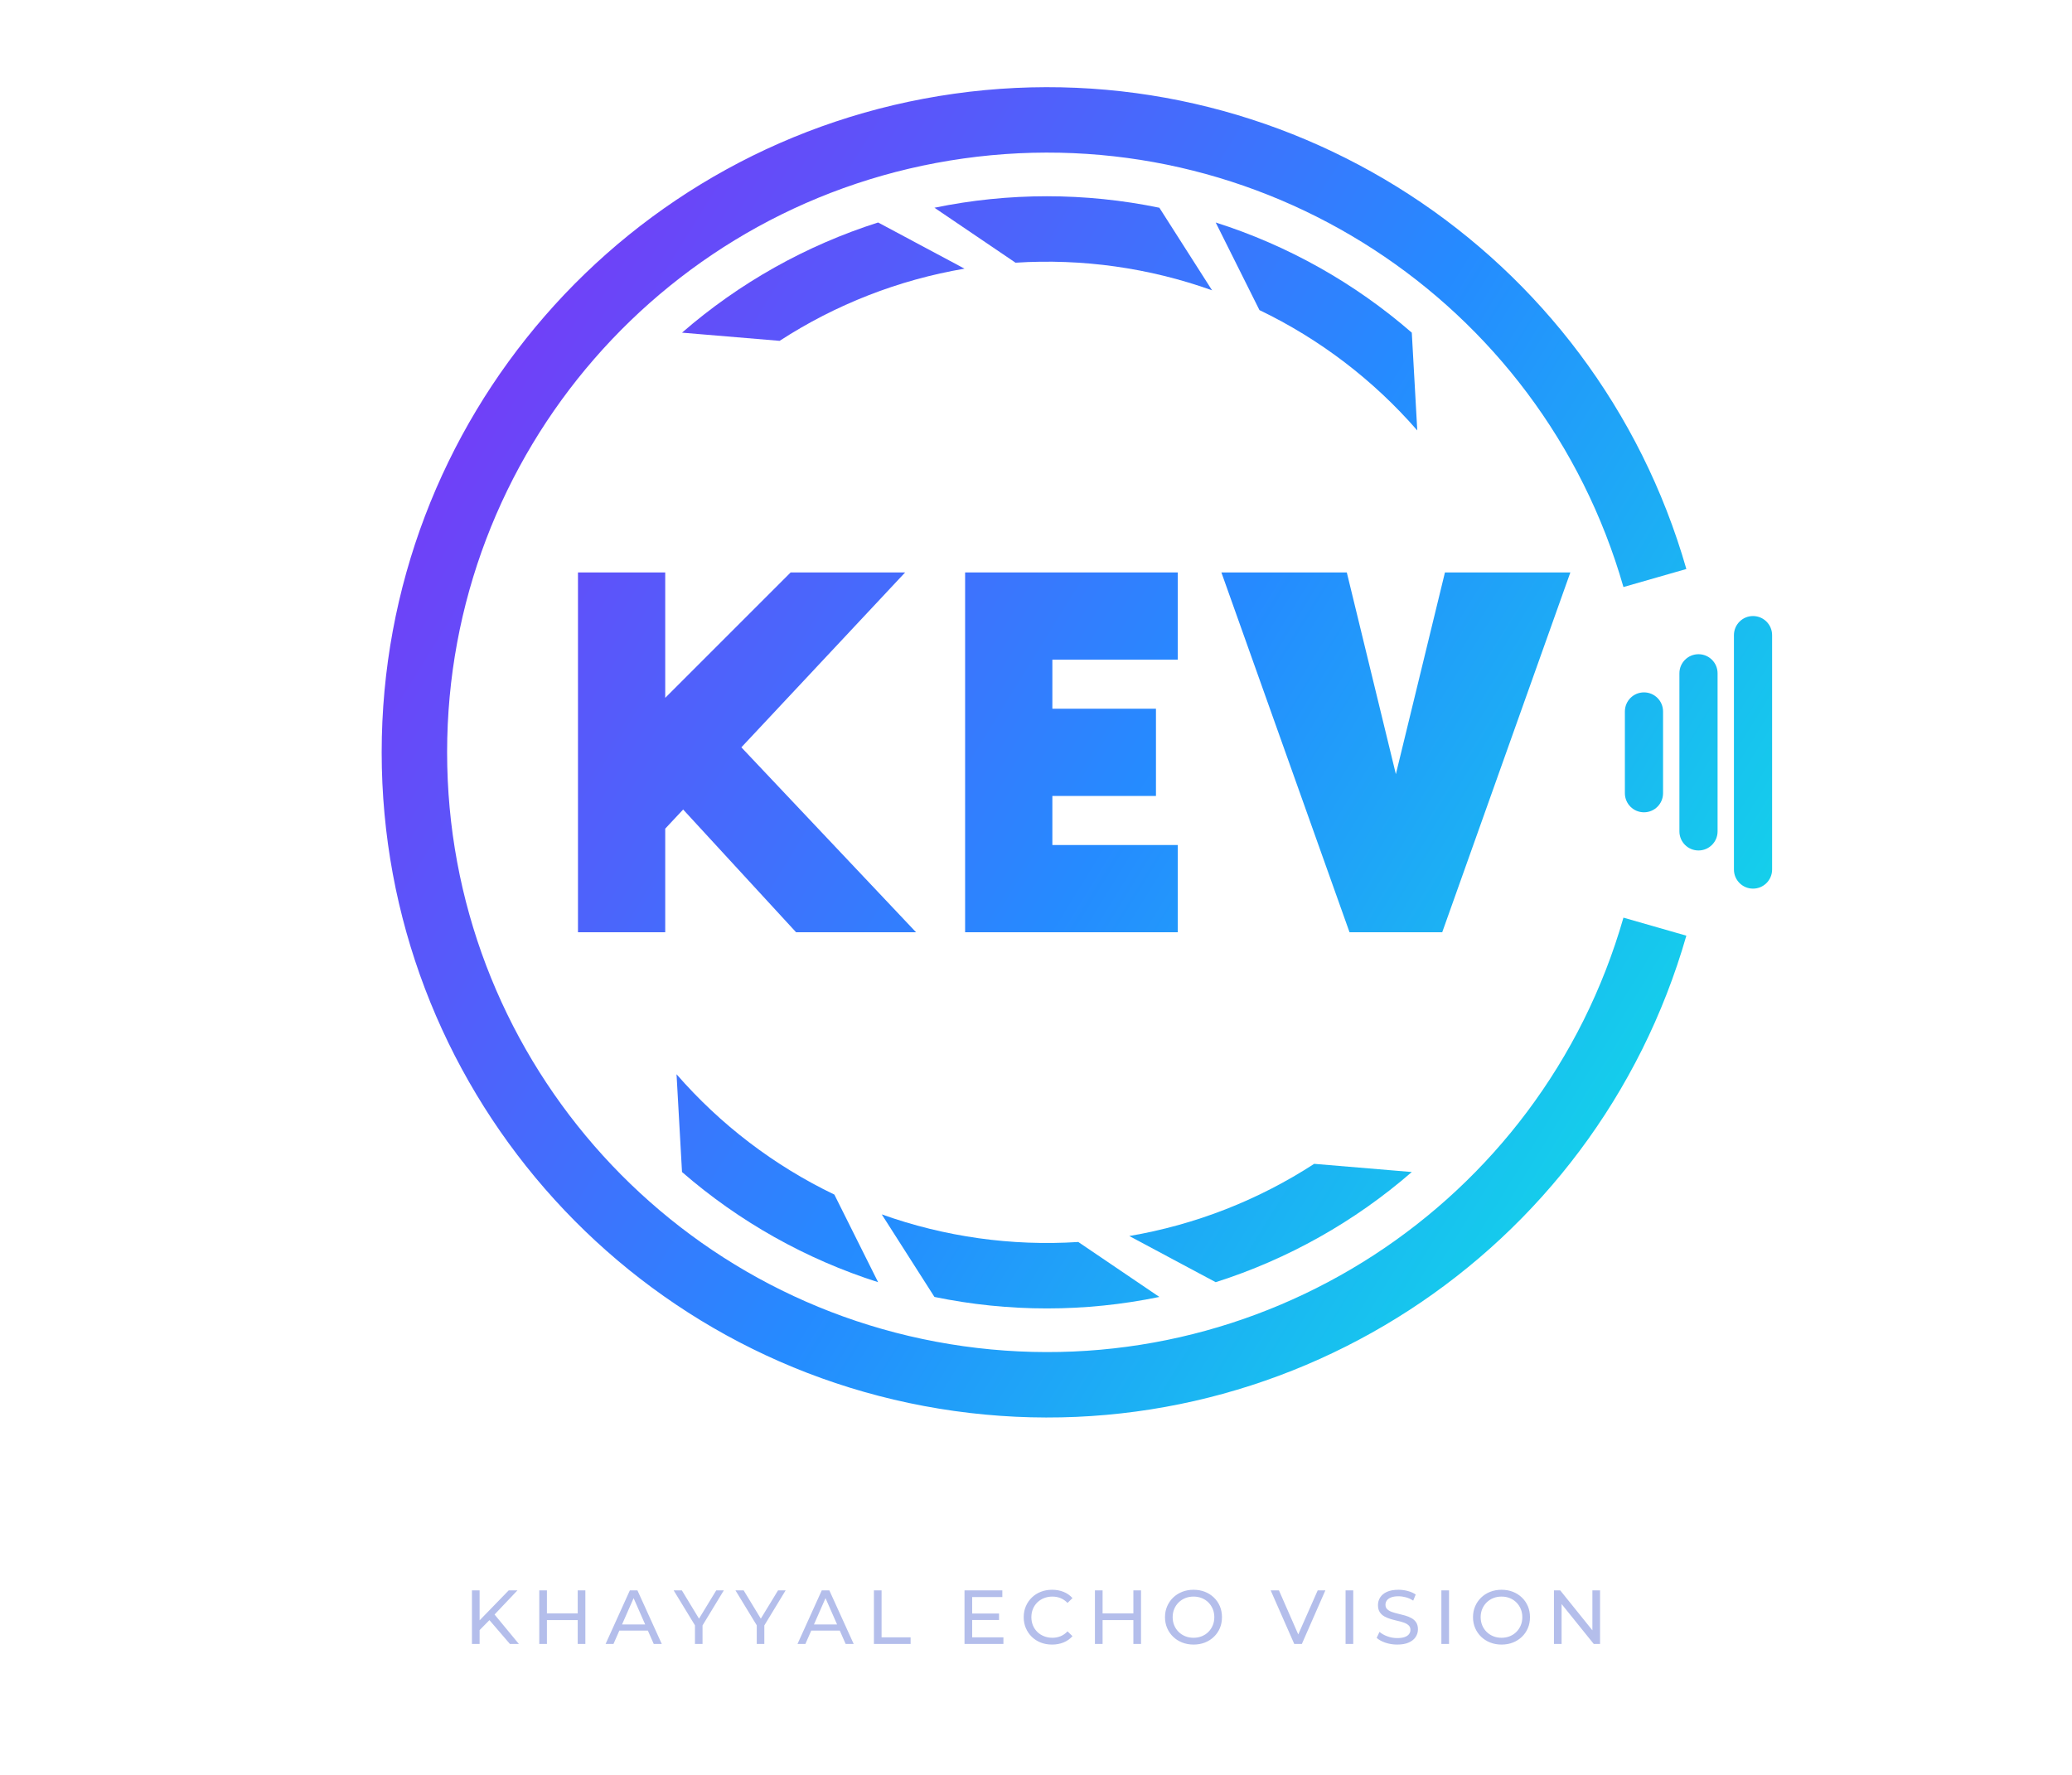
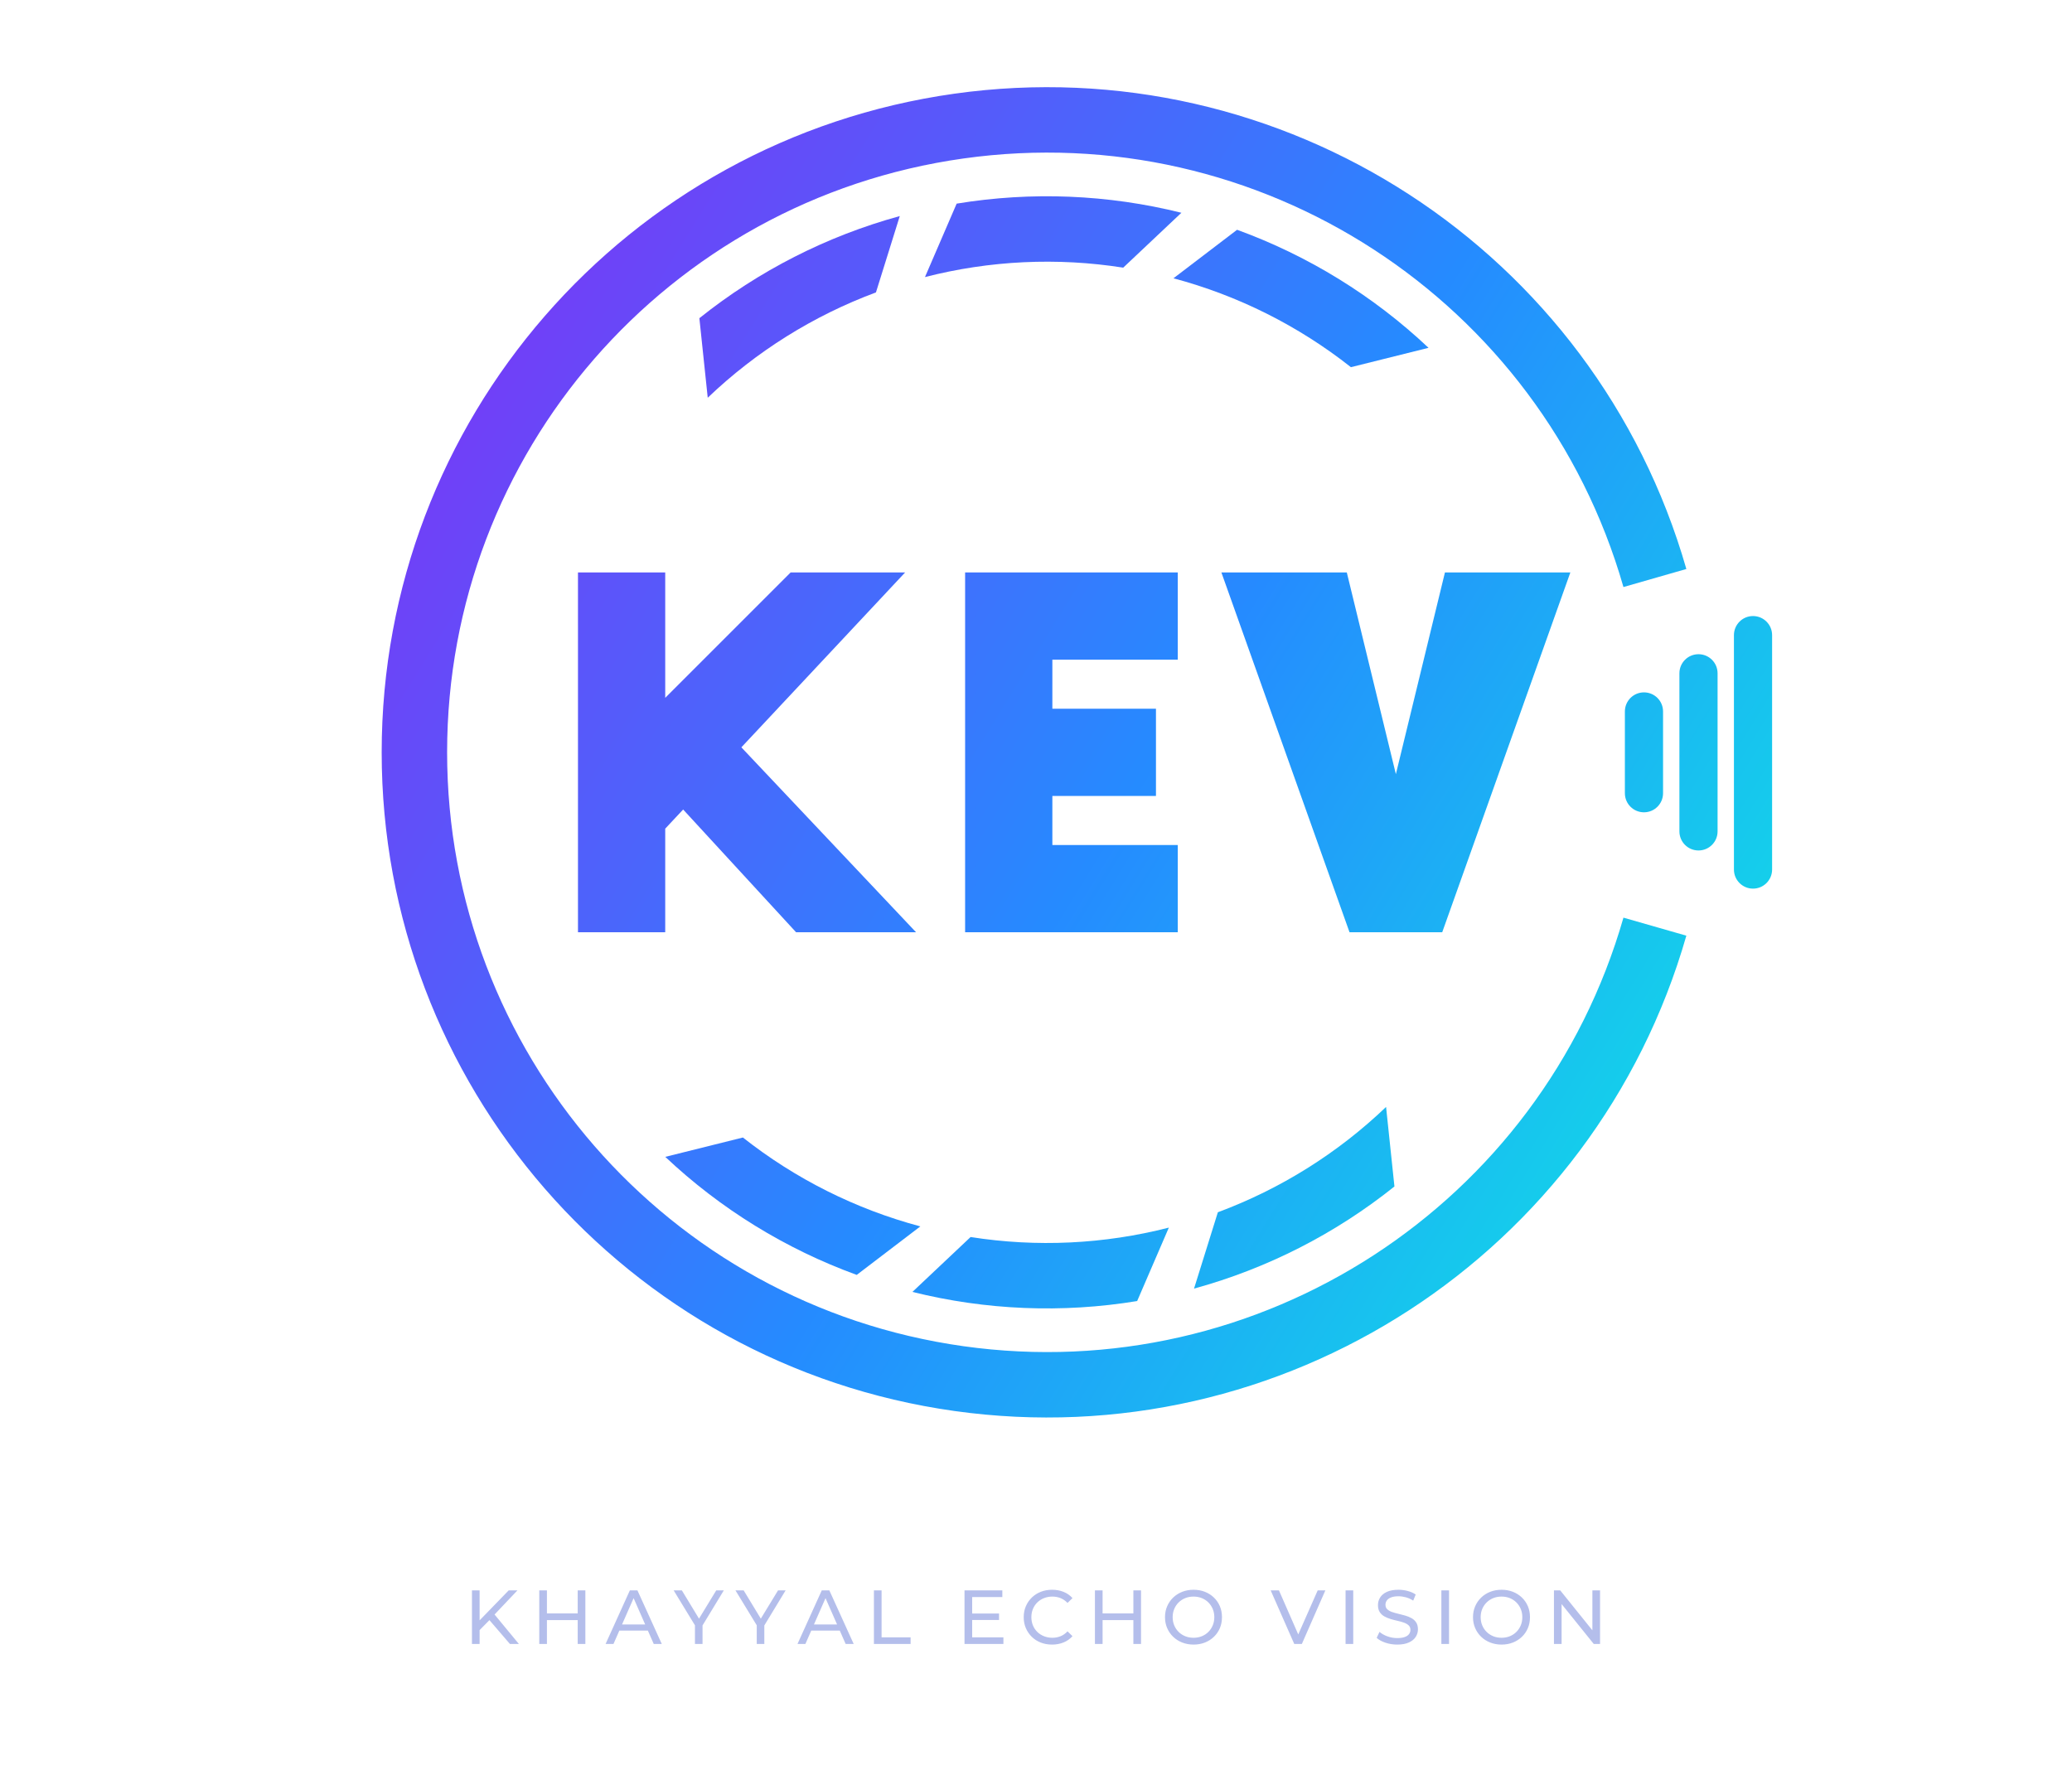
<svg xmlns="http://www.w3.org/2000/svg" viewBox="0 0 760 651" width="760" height="651">
  <defs>
    <linearGradient id="kev-gradient" gradientUnits="userSpaceOnUse" x1="30" y1="110" x2="500" y2="400">
      <stop offset="0" stop-color="#7739F7" />
      <stop offset="0.55" stop-color="#258BFF" />
      <stop offset="1" stop-color="#12D9E8" />
    </linearGradient>
  </defs>
  <g id="symbol" transform="translate(128.0,20)">
    <path id="ring" d="M479.01,319.95 A232,232 0 1 1 479.01,192.05" fill="none" stroke="url(#kev-gradient)" stroke-width="24" />
    <g id="aperture-blades">
-       <path id="blade-bottom-1" d="M122.16,102.04 A204,204 0 0 1 194.09,61.62 L225.78,78.56 A180,180 0 0 0 157.96,105.04 Z" fill="url(#kev-gradient)" />
-       <path id="blade-bottom-2" d="M214.75,56.21 A204,204 0 0 1 297.25,56.21 L316.58,86.50 A180,180 0 0 0 244.49,76.37 Z" fill="url(#kev-gradient)" />
-       <path id="blade-bottom-3" d="M317.91,61.62 A204,204 0 0 1 389.84,102.04 L391.85,137.91 A180,180 0 0 0 333.96,93.76 Z" fill="url(#kev-gradient)" />
-       <path id="blade-top-1" d="M389.84,409.96 A204,204 0 0 1 317.91,450.38 L286.22,433.44 A180,180 0 0 0 354.04,406.96 Z" fill="url(#kev-gradient)" />
-       <path id="blade-top-2" d="M297.25,455.79 A204,204 0 0 1 214.75,455.79 L195.42,425.50 A180,180 0 0 0 267.51,435.63 Z" fill="url(#kev-gradient)" />
-       <path id="blade-top-3" d="M194.09,450.38 A204,204 0 0 1 122.16,409.96 L120.15,374.09 A180,180 0 0 0 178.04,418.24 Z" fill="url(#kev-gradient)" />
+       <path id="blade-bottom-1" d="M128.527,96.731 A204,204 0 0 1 202.035,59.267 L193.294,87.276 A180,180 0 0 0 131.594,125.911 Z" fill="url(#kev-gradient)" />
+       <path id="blade-bottom-2" d="M222.895,54.704 A204,204 0 0 1 305.332,58.055 L283.990,78.190 A180,180 0 0 0 211.274,81.645 Z" fill="url(#kev-gradient)" />
+       <path id="blade-bottom-3" d="M325.753,64.296 A204,204 0 0 1 395.978,107.601 L367.509,114.700 A180,180 0 0 0 302.423,82.089 Z" fill="url(#kev-gradient)" />
+       <path id="blade-top-1" d="M383.473,415.269 A204,204 0 0 1 309.965,452.733 L318.706,424.724 A180,180 0 0 0 380.406,386.089 Z" fill="url(#kev-gradient)" />
+       <path id="blade-top-2" d="M289.105,457.296 A204,204 0 0 1 206.668,453.945 L228.010,433.810 A180,180 0 0 0 300.726,430.355 Z" fill="url(#kev-gradient)" />
+       <path id="blade-top-3" d="M186.247,447.704 A204,204 0 0 1 116.022,404.399 L144.491,397.300 A180,180 0 0 0 209.577,429.911 Z" fill="url(#kev-gradient)" />
    </g>
    <g id="letters-KEV">
      <path id="letter-K" d="M84,190h32v132h-32z M116,236 L162,190 H204 L116,284 Z M140,250 L208,322 H164 L118,272 Z" fill="url(#kev-gradient)" />
      <path id="letter-E" d="M226,190H304V222H258V240H296V272H258V290H304V322H226Z" fill="url(#kev-gradient)" />
      <path id="letter-V" d="M320,190H366L384.0,264L402,190H448L401.0,322H367.0Z" fill="url(#kev-gradient)" />
    </g>
    <g id="sound-wave">
      <rect id="bar-1" x="468" y="234.0" width="14" height="44" rx="7.0" fill="url(#kev-gradient)" />
      <rect id="bar-2" x="488" y="220.0" width="14" height="72" rx="7.0" fill="url(#kev-gradient)" />
      <rect id="bar-3" x="508" y="206.0" width="14" height="100" rx="7.0" fill="url(#kev-gradient)" />
    </g>
  </g>
  <g id="wordmark">
    <path id="tagline" transform="translate(170.16,603.10)" d="M5.421 -4.747 5.281 -8.174 16.432 -19.662H19.634L11.011 -10.562L9.438 -8.82ZM2.949 0.0V-19.662H5.758V0.0ZM16.882 0.0 8.82 -9.382 10.702 -11.46 20.168 0.0Z M41.74 0.0V-19.662H44.549V0.0ZM27.64 0.0V-19.662H30.449V0.0ZM30.168 -8.764V-11.208H41.993V-8.764Z M51.965 0.0 60.869 -19.662H63.65L72.582 0.0H69.633L61.684 -18.089H62.807L54.858 0.0ZM55.757 -4.916 56.515 -7.163H67.582L68.397 -4.916Z M84.745 0.0V-7.528L85.391 -5.786L76.936 -19.662H79.942L87.048 -7.949H85.419L92.554 -19.662H95.335L86.908 -5.786L87.526 -7.528V0.0Z M107.413 0.0V-7.528L108.059 -5.786L99.604 -19.662H102.61L109.716 -7.949H108.087L115.222 -19.662H118.003L109.576 -5.786L110.194 -7.528V0.0Z M122.356 0.0 131.261 -19.662H134.041L142.974 0.0H140.024L132.075 -18.089H133.199L125.25 0.0ZM126.148 -4.916 126.907 -7.163H137.974L138.788 -4.916Z M150.389 0.0V-19.662H153.198V-2.444H163.844V0.0Z M183.619 0.0V-19.662H197.495V-17.219H186.428V-2.444H197.888V0.0ZM186.175 -8.792V-11.179H196.287V-8.792Z M215.725 0.225Q213.478 0.225 211.582 -0.52Q209.686 -1.264 208.295 -2.626Q206.905 -3.989 206.118 -5.814Q205.332 -7.64 205.332 -9.831Q205.332 -12.022 206.118 -13.848Q206.905 -15.674 208.309 -17.036Q209.714 -18.398 211.61 -19.143Q213.506 -19.887 215.753 -19.887Q218.028 -19.887 219.952 -19.115Q221.876 -18.342 223.224 -16.825L221.399 -15.056Q220.275 -16.236 218.871 -16.811Q217.466 -17.387 215.865 -17.387Q214.208 -17.387 212.789 -16.825Q211.371 -16.264 210.332 -15.252Q209.292 -14.241 208.716 -12.851Q208.141 -11.46 208.141 -9.831Q208.141 -8.202 208.716 -6.812Q209.292 -5.421 210.332 -4.41Q211.371 -3.399 212.789 -2.837Q214.208 -2.275 215.865 -2.275Q217.466 -2.275 218.871 -2.851Q220.275 -3.427 221.399 -4.635L223.224 -2.865Q221.876 -1.348 219.952 -0.562Q218.028 0.225 215.725 0.225Z M245.555 0.0V-19.662H248.364V0.0ZM231.455 0.0V-19.662H234.264V0.0ZM233.983 -8.764V-11.208H245.808V-8.764Z M267.633 0.225Q265.386 0.225 263.462 -0.534Q261.538 -1.292 260.134 -2.654Q258.729 -4.017 257.943 -5.843Q257.156 -7.668 257.156 -9.831Q257.156 -11.994 257.943 -13.82Q258.729 -15.646 260.134 -17.008Q261.538 -18.37 263.448 -19.129Q265.358 -19.887 267.633 -19.887Q269.881 -19.887 271.777 -19.143Q273.673 -18.398 275.091 -17.036Q276.51 -15.674 277.282 -13.848Q278.055 -12.022 278.055 -9.831Q278.055 -7.64 277.282 -5.814Q276.51 -3.989 275.091 -2.626Q273.673 -1.264 271.777 -0.52Q269.881 0.225 267.633 0.225ZM267.633 -2.275Q269.263 -2.275 270.653 -2.837Q272.043 -3.399 273.069 -4.424Q274.094 -5.449 274.67 -6.826Q275.246 -8.202 275.246 -9.831Q275.246 -11.46 274.67 -12.837Q274.094 -14.213 273.069 -15.238Q272.043 -16.264 270.653 -16.825Q269.263 -17.387 267.633 -17.387Q265.976 -17.387 264.586 -16.825Q263.195 -16.264 262.156 -15.238Q261.117 -14.213 260.541 -12.837Q259.965 -11.46 259.965 -9.831Q259.965 -8.202 260.541 -6.826Q261.117 -5.449 262.156 -4.424Q263.195 -3.399 264.586 -2.837Q265.976 -2.275 267.633 -2.275Z M304.571 0.0 295.919 -19.662H298.953L306.902 -1.517H305.161L313.166 -19.662H315.975L307.351 0.0Z M323.39 0.0V-19.662H326.199V0.0Z M342.322 0.225Q340.075 0.225 338.025 -0.463Q335.974 -1.152 334.795 -2.247L335.834 -4.438Q336.957 -3.455 338.699 -2.809Q340.441 -2.163 342.322 -2.163Q344.036 -2.163 345.103 -2.556Q346.171 -2.949 346.676 -3.638Q347.182 -4.326 347.182 -5.196Q347.182 -6.208 346.522 -6.826Q345.862 -7.444 344.808 -7.823Q343.755 -8.202 342.491 -8.483Q341.227 -8.764 339.949 -9.143Q338.671 -9.522 337.618 -10.112Q336.564 -10.702 335.918 -11.699Q335.272 -12.696 335.272 -14.269Q335.272 -15.786 336.073 -17.064Q336.873 -18.342 338.544 -19.115Q340.216 -19.887 342.8 -19.887Q344.513 -19.887 346.199 -19.438Q347.884 -18.988 349.12 -18.146L348.193 -15.898Q346.929 -16.741 345.525 -17.12Q344.12 -17.5 342.8 -17.5Q341.143 -17.5 340.075 -17.078Q339.008 -16.657 338.516 -15.955Q338.025 -15.252 338.025 -14.382Q338.025 -13.342 338.685 -12.724Q339.345 -12.106 340.398 -11.741Q341.452 -11.376 342.716 -11.081Q343.98 -10.786 345.258 -10.421Q346.536 -10.056 347.589 -9.466Q348.643 -8.876 349.289 -7.893Q349.935 -6.91 349.935 -5.365Q349.935 -3.876 349.12 -2.598Q348.305 -1.32 346.606 -0.548Q344.907 0.225 342.322 0.225Z M358.53 0.0V-19.662H361.339V0.0Z M380.608 0.225Q378.361 0.225 376.437 -0.534Q374.513 -1.292 373.108 -2.654Q371.704 -4.017 370.917 -5.843Q370.131 -7.668 370.131 -9.831Q370.131 -11.994 370.917 -13.82Q371.704 -15.646 373.108 -17.008Q374.513 -18.37 376.423 -19.129Q378.333 -19.887 380.608 -19.887Q382.855 -19.887 384.751 -19.143Q386.647 -18.398 388.066 -17.036Q389.484 -15.674 390.257 -13.848Q391.029 -12.022 391.029 -9.831Q391.029 -7.64 390.257 -5.814Q389.484 -3.989 388.066 -2.626Q386.647 -1.264 384.751 -0.52Q382.855 0.225 380.608 0.225ZM380.608 -2.275Q382.237 -2.275 383.628 -2.837Q385.018 -3.399 386.043 -4.424Q387.068 -5.449 387.644 -6.826Q388.22 -8.202 388.22 -9.831Q388.22 -11.46 387.644 -12.837Q387.068 -14.213 386.043 -15.238Q385.018 -16.264 383.628 -16.825Q382.237 -17.387 380.608 -17.387Q378.951 -17.387 377.56 -16.825Q376.17 -16.264 375.131 -15.238Q374.091 -14.213 373.515 -12.837Q372.94 -11.46 372.94 -9.831Q372.94 -8.202 373.515 -6.826Q374.091 -5.449 375.131 -4.424Q376.17 -3.399 377.56 -2.837Q378.951 -2.275 380.608 -2.275Z M399.821 0.0V-19.662H402.124L415.13 -3.511H413.922V-19.662H416.731V0.0H414.427L401.422 -16.151H402.63V0.0Z" fill="#B4BEEB" />
  </g>
</svg>
